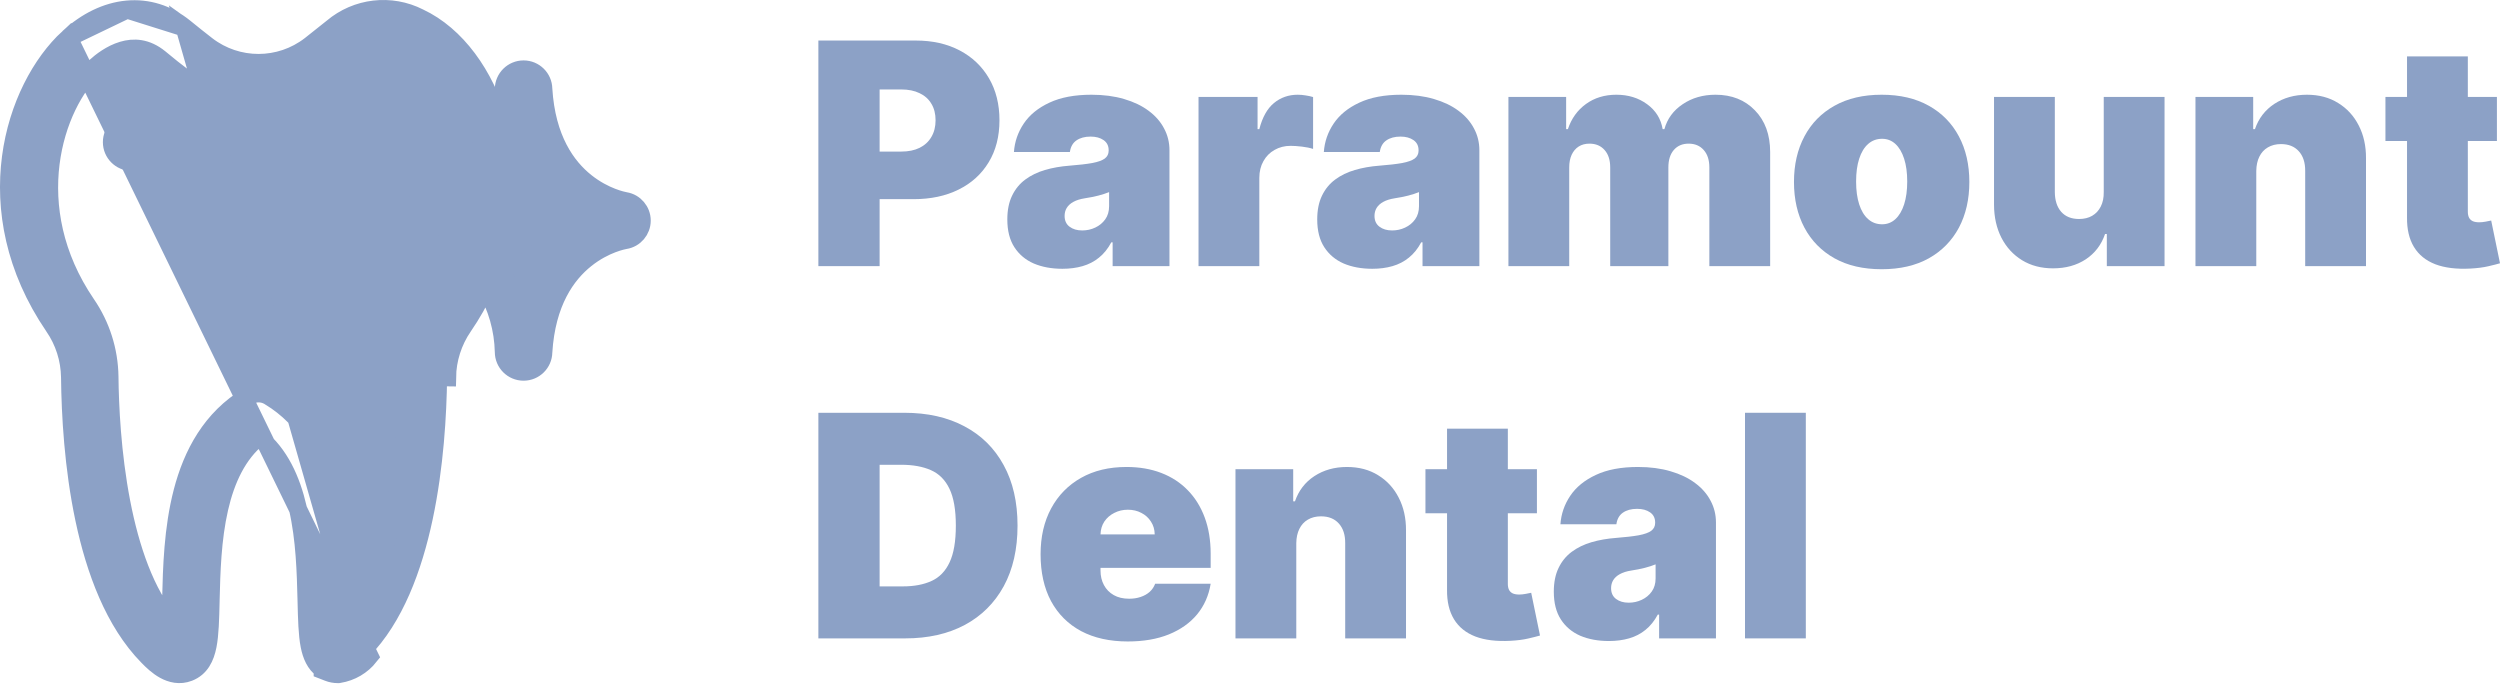
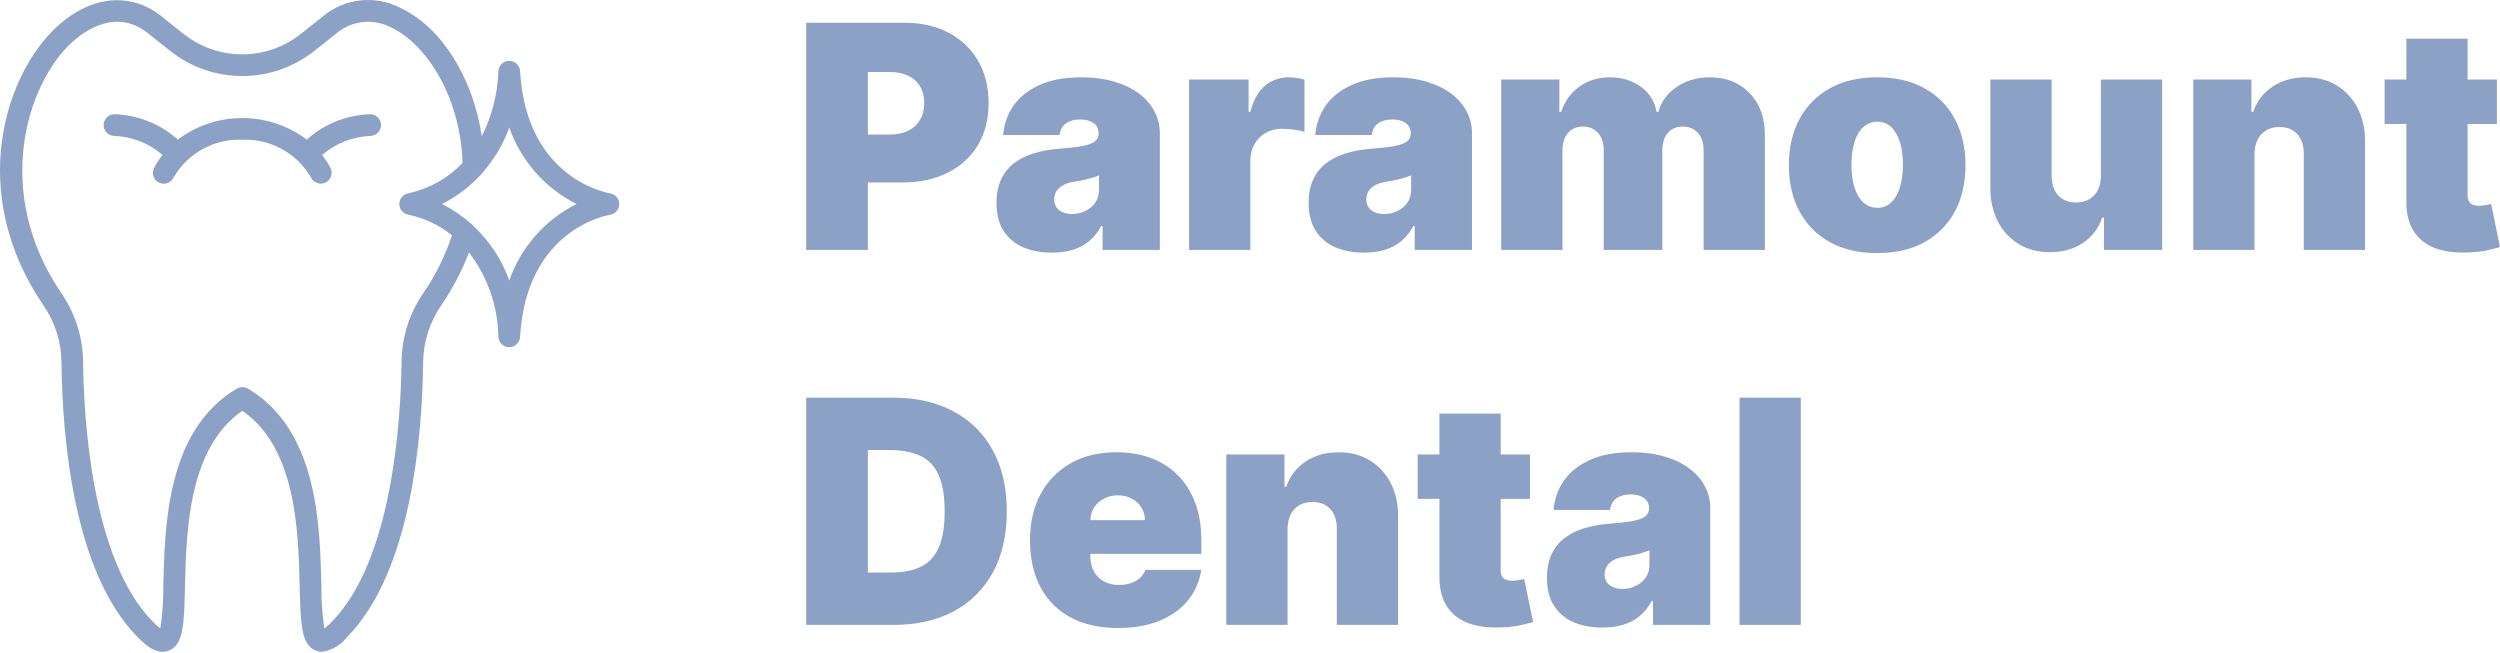
- <svg xmlns="http://www.w3.org/2000/svg" width="278" height="76" viewBox="0 0 278 76" fill="none">
-   <path d="M91.003 29.595V4.508H101.831C103.693 4.508 105.323 4.875 106.719 5.61C108.115 6.345 109.202 7.378 109.977 8.709C110.753 10.04 111.141 11.596 111.141 13.376C111.141 15.173 110.741 16.729 109.941 18.044C109.148 19.358 108.034 20.371 106.596 21.081C105.167 21.792 103.497 22.147 101.586 22.147H95.119V16.855H100.215C101.015 16.855 101.697 16.716 102.26 16.439C102.832 16.153 103.269 15.749 103.571 15.226C103.881 14.703 104.036 14.087 104.036 13.376C104.036 12.658 103.881 12.045 103.571 11.539C103.269 11.024 102.832 10.633 102.26 10.363C101.697 10.085 101.015 9.947 100.215 9.947H97.814V29.595H91.003Z" fill="#8CA1C6" />
-   <path d="M118.139 29.889C116.938 29.889 115.876 29.693 114.954 29.301C114.039 28.901 113.32 28.296 112.798 27.488C112.275 26.679 112.014 25.65 112.014 24.401C112.014 23.372 112.189 22.494 112.541 21.767C112.892 21.032 113.382 20.432 114.01 19.967C114.639 19.501 115.37 19.146 116.203 18.901C117.044 18.656 117.951 18.497 118.922 18.423C119.976 18.341 120.821 18.244 121.458 18.129C122.103 18.007 122.569 17.839 122.855 17.627C123.14 17.407 123.283 17.117 123.283 16.757V16.708C123.283 16.218 123.095 15.843 122.72 15.581C122.344 15.32 121.862 15.189 121.274 15.189C120.629 15.189 120.103 15.332 119.694 15.618C119.294 15.896 119.053 16.325 118.971 16.904H112.749C112.83 15.761 113.194 14.707 113.839 13.744C114.492 12.772 115.444 11.996 116.693 11.416C117.943 10.829 119.502 10.534 121.372 10.534C122.72 10.534 123.928 10.694 124.998 11.012C126.068 11.323 126.979 11.759 127.73 12.323C128.481 12.878 129.053 13.532 129.445 14.283C129.845 15.026 130.045 15.835 130.045 16.708V29.595H123.724V26.949H123.577C123.202 27.651 122.744 28.219 122.205 28.651C121.675 29.084 121.066 29.399 120.38 29.595C119.702 29.791 118.955 29.889 118.139 29.889ZM120.343 25.626C120.858 25.626 121.34 25.52 121.789 25.307C122.246 25.095 122.618 24.789 122.904 24.389C123.189 23.988 123.332 23.503 123.332 22.931V21.363C123.153 21.437 122.961 21.506 122.757 21.571C122.561 21.637 122.348 21.698 122.12 21.755C121.899 21.812 121.662 21.865 121.409 21.914C121.164 21.963 120.907 22.008 120.637 22.049C120.115 22.131 119.686 22.265 119.351 22.453C119.025 22.633 118.78 22.858 118.616 23.127C118.461 23.388 118.384 23.682 118.384 24.009C118.384 24.532 118.567 24.932 118.935 25.209C119.302 25.487 119.772 25.626 120.343 25.626Z" fill="#8CA1C6" />
-   <path d="M133.276 29.595V10.78H139.842V14.356H140.037C140.38 13.033 140.924 12.066 141.667 11.453C142.418 10.841 143.296 10.534 144.3 10.534C144.594 10.534 144.884 10.559 145.17 10.608C145.464 10.649 145.746 10.71 146.015 10.792V16.561C145.68 16.447 145.268 16.361 144.778 16.304C144.288 16.247 143.867 16.218 143.516 16.218C142.855 16.218 142.259 16.369 141.728 16.672C141.205 16.965 140.793 17.382 140.491 17.921C140.189 18.452 140.037 19.076 140.037 19.795V29.595H133.276Z" fill="#8CA1C6" />
-   <path d="M152.599 29.889C151.399 29.889 150.337 29.693 149.414 29.301C148.5 28.901 147.781 28.296 147.259 27.488C146.736 26.679 146.475 25.65 146.475 24.401C146.475 23.372 146.65 22.494 147.001 21.767C147.352 21.032 147.842 20.432 148.471 19.967C149.1 19.501 149.831 19.146 150.664 18.901C151.505 18.656 152.411 18.497 153.383 18.423C154.437 18.341 155.282 18.244 155.919 18.129C156.564 18.007 157.03 17.839 157.315 17.627C157.601 17.407 157.744 17.117 157.744 16.757V16.708C157.744 16.218 157.556 15.843 157.181 15.581C156.805 15.32 156.323 15.189 155.735 15.189C155.09 15.189 154.563 15.332 154.155 15.618C153.755 15.896 153.514 16.325 153.432 16.904H147.21C147.291 15.761 147.655 14.707 148.3 13.744C148.953 12.772 149.904 11.996 151.154 11.416C152.403 10.829 153.963 10.534 155.833 10.534C157.181 10.534 158.389 10.694 159.459 11.012C160.529 11.323 161.439 11.759 162.191 12.323C162.942 12.878 163.514 13.532 163.906 14.283C164.306 15.026 164.506 15.835 164.506 16.708V29.595H158.185V26.949H158.038C157.662 27.651 157.205 28.219 156.666 28.651C156.135 29.084 155.527 29.399 154.841 29.595C154.163 29.791 153.416 29.889 152.599 29.889ZM154.804 25.626C155.319 25.626 155.8 25.52 156.25 25.307C156.707 25.095 157.079 24.789 157.364 24.389C157.65 23.988 157.793 23.503 157.793 22.931V21.363C157.613 21.437 157.422 21.506 157.217 21.571C157.021 21.637 156.809 21.698 156.58 21.755C156.36 21.812 156.123 21.865 155.87 21.914C155.625 21.963 155.368 22.008 155.098 22.049C154.576 22.131 154.147 22.265 153.812 22.453C153.485 22.633 153.24 22.858 153.077 23.127C152.922 23.388 152.844 23.682 152.844 24.009C152.844 24.532 153.028 24.932 153.396 25.209C153.763 25.487 154.233 25.626 154.804 25.626Z" fill="#8CA1C6" />
-   <path d="M167.737 29.595V10.78H174.155V14.356H174.351C174.743 13.18 175.413 12.249 176.36 11.563C177.307 10.877 178.434 10.534 179.741 10.534C181.064 10.534 182.203 10.886 183.159 11.588C184.114 12.282 184.69 13.205 184.886 14.356H185.082C185.4 13.205 186.078 12.282 187.115 11.588C188.152 10.886 189.369 10.534 190.766 10.534C192.57 10.534 194.032 11.114 195.151 12.274C196.278 13.434 196.841 14.977 196.841 16.904V29.595H190.08V18.619C190.08 17.794 189.871 17.149 189.455 16.684C189.038 16.21 188.479 15.973 187.777 15.973C187.083 15.973 186.531 16.21 186.123 16.684C185.723 17.149 185.523 17.794 185.523 18.619V29.595H179.055V18.619C179.055 17.794 178.847 17.149 178.43 16.684C178.014 16.21 177.454 15.973 176.752 15.973C176.287 15.973 175.887 16.079 175.552 16.292C175.217 16.504 174.956 16.81 174.768 17.21C174.588 17.602 174.498 18.072 174.498 18.619V29.595H167.737Z" fill="#8CA1C6" />
-   <path d="M209.241 29.938C207.199 29.938 205.452 29.533 203.998 28.725C202.544 27.908 201.43 26.773 200.654 25.32C199.878 23.858 199.49 22.163 199.49 20.236C199.49 18.309 199.878 16.618 200.654 15.165C201.43 13.703 202.544 12.568 203.998 11.759C205.452 10.943 207.199 10.534 209.241 10.534C211.282 10.534 213.03 10.943 214.484 11.759C215.937 12.568 217.052 13.703 217.828 15.165C218.603 16.618 218.991 18.309 218.991 20.236C218.991 22.163 218.603 23.858 217.828 25.32C217.052 26.773 215.937 27.908 214.484 28.725C213.03 29.533 211.282 29.938 209.241 29.938ZM209.29 24.94C209.861 24.94 210.355 24.748 210.772 24.364C211.188 23.98 211.511 23.433 211.74 22.723C211.968 22.012 212.083 21.167 212.083 20.187C212.083 19.199 211.968 18.354 211.74 17.651C211.511 16.941 211.188 16.394 210.772 16.01C210.355 15.626 209.861 15.434 209.29 15.434C208.685 15.434 208.167 15.626 207.734 16.01C207.301 16.394 206.971 16.941 206.742 17.651C206.513 18.354 206.399 19.199 206.399 20.187C206.399 21.167 206.513 22.012 206.742 22.723C206.971 23.433 207.301 23.98 207.734 24.364C208.167 24.748 208.685 24.94 209.29 24.94Z" fill="#8CA1C6" />
-   <path d="M233.936 21.363V10.78H240.697V29.595H234.279V26.018H234.083C233.674 27.218 232.96 28.157 231.939 28.835C230.918 29.505 229.706 29.84 228.301 29.84C226.986 29.84 225.835 29.538 224.847 28.933C223.867 28.329 223.103 27.496 222.556 26.434C222.017 25.373 221.743 24.156 221.735 22.784V10.78H228.497V21.363C228.505 22.294 228.742 23.025 229.207 23.556C229.681 24.087 230.343 24.352 231.192 24.352C231.755 24.352 232.241 24.233 232.649 23.997C233.066 23.752 233.384 23.409 233.605 22.968C233.834 22.519 233.944 21.984 233.936 21.363Z" fill="#8CA1C6" />
-   <path d="M250.898 19.011V29.595H244.136V10.78H250.555V14.356H250.751C251.159 13.164 251.878 12.229 252.907 11.551C253.944 10.873 255.153 10.534 256.533 10.534C257.864 10.534 259.019 10.841 259.999 11.453C260.988 12.058 261.751 12.89 262.29 13.952C262.837 15.014 263.107 16.227 263.099 17.59V29.595H256.337V19.011C256.345 18.08 256.108 17.349 255.626 16.819C255.153 16.288 254.491 16.022 253.642 16.022C253.087 16.022 252.601 16.145 252.184 16.39C251.776 16.627 251.462 16.97 251.241 17.419C251.021 17.86 250.906 18.39 250.898 19.011Z" fill="#8CA1C6" />
-   <path d="M277.657 10.78V15.679H265.261V10.78H277.657ZM267.661 6.272H274.423V23.544C274.423 23.805 274.468 24.025 274.558 24.205C274.648 24.376 274.787 24.507 274.974 24.597C275.162 24.679 275.403 24.719 275.697 24.719C275.901 24.719 276.138 24.695 276.408 24.646C276.685 24.597 276.889 24.556 277.02 24.523L278 29.276C277.698 29.366 277.265 29.476 276.702 29.607C276.146 29.738 275.485 29.823 274.717 29.864C273.166 29.946 271.863 29.787 270.81 29.387C269.756 28.978 268.964 28.337 268.433 27.463C267.902 26.59 267.645 25.495 267.661 24.18V6.272Z" fill="#8CA1C6" />
-   <path d="M100.655 70.988H91.003V45.901H100.558C103.138 45.901 105.367 46.403 107.246 47.408C109.132 48.404 110.586 49.841 111.607 51.72C112.635 53.59 113.15 55.831 113.15 58.445C113.15 61.058 112.64 63.304 111.619 65.182C110.598 67.052 109.153 68.489 107.282 69.494C105.412 70.49 103.203 70.988 100.655 70.988ZM97.814 65.206H100.411C101.652 65.206 102.709 65.006 103.583 64.606C104.465 64.206 105.135 63.516 105.592 62.536C106.058 61.556 106.29 60.192 106.29 58.445C106.29 56.697 106.053 55.333 105.58 54.353C105.114 53.373 104.428 52.683 103.522 52.283C102.624 51.883 101.521 51.683 100.215 51.683H97.814V65.206Z" fill="#8CA1C6" />
-   <path d="M125.415 71.331C123.406 71.331 121.675 70.947 120.221 70.18C118.776 69.404 117.661 68.293 116.877 66.848C116.101 65.394 115.713 63.655 115.713 61.63C115.713 59.686 116.105 57.987 116.889 56.534C117.673 55.08 118.78 53.949 120.209 53.141C121.638 52.332 123.324 51.928 125.268 51.928C126.689 51.928 127.975 52.148 129.126 52.589C130.278 53.03 131.262 53.671 132.078 54.513C132.895 55.346 133.524 56.358 133.965 57.55C134.406 58.743 134.626 60.086 134.626 61.581V63.148H117.82V59.425H128.404C128.395 58.886 128.257 58.412 127.987 58.004C127.726 57.587 127.371 57.265 126.921 57.036C126.48 56.799 125.978 56.681 125.415 56.681C124.868 56.681 124.365 56.799 123.908 57.036C123.451 57.265 123.083 57.583 122.806 57.991C122.536 58.4 122.393 58.877 122.377 59.425V63.442C122.377 64.047 122.503 64.586 122.757 65.059C123.01 65.533 123.373 65.904 123.847 66.174C124.32 66.444 124.892 66.578 125.562 66.578C126.027 66.578 126.452 66.513 126.836 66.382C127.228 66.252 127.562 66.064 127.84 65.819C128.118 65.566 128.322 65.263 128.453 64.912H134.626C134.414 66.219 133.912 67.354 133.12 68.318C132.327 69.273 131.278 70.016 129.972 70.547C128.673 71.07 127.154 71.331 125.415 71.331Z" fill="#8CA1C6" />
-   <path d="M144.147 60.404V70.988H137.385V52.173H143.804V55.75H144C144.409 54.557 145.127 53.622 146.156 52.945C147.193 52.267 148.402 51.928 149.782 51.928C151.113 51.928 152.269 52.234 153.249 52.847C154.237 53.451 155 54.284 155.539 55.346C156.086 56.407 156.356 57.62 156.348 58.984V70.988H149.586V60.404C149.594 59.474 149.357 58.743 148.875 58.212C148.402 57.681 147.74 57.416 146.891 57.416C146.336 57.416 145.85 57.538 145.433 57.783C145.025 58.02 144.711 58.363 144.49 58.812C144.27 59.253 144.155 59.784 144.147 60.404Z" fill="#8CA1C6" />
-   <path d="M170.906 52.173V57.073H158.51V52.173H170.906ZM160.911 47.665H167.672V64.937C167.672 65.198 167.717 65.419 167.807 65.598C167.897 65.77 168.036 65.9 168.223 65.99C168.411 66.072 168.652 66.113 168.946 66.113C169.15 66.113 169.387 66.088 169.657 66.039C169.934 65.99 170.138 65.949 170.269 65.917L171.249 70.67C170.947 70.759 170.514 70.87 169.951 71C169.395 71.131 168.734 71.217 167.966 71.257C166.415 71.339 165.112 71.18 164.059 70.78C163.005 70.371 162.213 69.73 161.682 68.857C161.151 67.983 160.894 66.889 160.911 65.574V47.665Z" fill="#8CA1C6" />
-   <path d="M178.908 71.282C177.708 71.282 176.646 71.086 175.723 70.694C174.809 70.294 174.09 69.69 173.567 68.881C173.045 68.073 172.783 67.044 172.783 65.794C172.783 64.765 172.959 63.888 173.31 63.161C173.661 62.426 174.151 61.825 174.78 61.36C175.409 60.895 176.14 60.539 176.973 60.294C177.814 60.049 178.72 59.89 179.692 59.817C180.745 59.735 181.591 59.637 182.228 59.523C182.873 59.4 183.338 59.233 183.624 59.02C183.91 58.8 184.053 58.51 184.053 58.151V58.102C184.053 57.612 183.865 57.236 183.489 56.975C183.114 56.713 182.632 56.583 182.044 56.583C181.399 56.583 180.872 56.726 180.464 57.011C180.064 57.289 179.823 57.718 179.741 58.298H173.518C173.6 57.154 173.963 56.101 174.609 55.137C175.262 54.166 176.213 53.39 177.463 52.81C178.712 52.222 180.272 51.928 182.142 51.928C183.489 51.928 184.698 52.087 185.768 52.406C186.838 52.716 187.748 53.153 188.499 53.716C189.251 54.272 189.822 54.925 190.214 55.676C190.614 56.419 190.815 57.228 190.815 58.102V70.988H184.494V68.342H184.347C183.971 69.044 183.514 69.612 182.975 70.045C182.444 70.478 181.836 70.792 181.15 70.988C180.472 71.184 179.725 71.282 178.908 71.282ZM181.113 67.019C181.627 67.019 182.109 66.913 182.558 66.701C183.016 66.488 183.387 66.182 183.673 65.782C183.959 65.382 184.102 64.896 184.102 64.324V62.756C183.922 62.83 183.73 62.899 183.526 62.965C183.33 63.03 183.118 63.091 182.889 63.148C182.669 63.206 182.432 63.259 182.179 63.308C181.934 63.357 181.676 63.402 181.407 63.442C180.884 63.524 180.456 63.659 180.121 63.847C179.794 64.026 179.549 64.251 179.386 64.52C179.231 64.782 179.153 65.076 179.153 65.402C179.153 65.925 179.337 66.325 179.704 66.603C180.072 66.88 180.541 67.019 181.113 67.019Z" fill="#8CA1C6" />
-   <path d="M200.807 45.901V70.988H194.045V45.901H200.807Z" fill="#8CA1C6" />
-   <path d="M42.869 13.609H42.853L42.837 13.61C40.28 13.69 37.824 14.583 35.818 16.15C33.724 14.772 31.266 14.034 28.75 14.034C26.232 14.034 23.777 14.772 21.683 16.15C19.68 14.583 17.224 13.69 14.669 13.61L14.654 13.609H14.638C13.424 13.609 12.44 14.593 12.44 15.807C12.44 17.014 13.412 17.993 14.616 18.005C16.035 18.062 17.403 18.517 18.569 19.311C18.408 19.562 18.259 19.82 18.121 20.083L18.117 20.091L18.113 20.098C17.57 21.178 18.002 22.502 19.09 23.048C20.166 23.592 21.474 23.164 22.026 22.104C23.401 19.732 25.976 18.316 28.713 18.426L28.753 18.428L28.793 18.426C31.532 18.318 34.102 19.735 35.473 22.106C36.032 23.162 37.333 23.577 38.403 23.04C39.484 22.499 39.922 21.184 39.383 20.102L39.38 20.095L39.376 20.087C39.239 19.824 39.091 19.566 38.931 19.316C40.101 18.526 41.471 18.069 42.894 18.005C44.096 17.991 45.066 17.013 45.066 15.807C45.066 14.593 44.083 13.609 42.869 13.609Z" fill="#8CA1C6" stroke="#8CA1C6" stroke-width="2" />
-   <path d="M20.527 3.075L20.53 3.077C21.397 3.788 22.224 4.437 23 5.043C26.391 7.655 31.12 7.65 34.505 5.029C35.272 4.431 36.09 3.779 36.962 3.077C39.657 0.794 43.462 0.352 46.611 1.956C50.749 3.897 53.918 8.325 55.451 13.583C55.781 12.382 55.974 11.144 56.023 9.892C56.035 8.689 57.014 7.717 58.221 7.717C59.423 7.717 60.4 8.682 60.418 9.88C60.761 15.481 63.012 18.553 65.134 20.248C67.239 21.929 69.303 22.322 69.518 22.361C70.585 22.533 71.362 23.455 71.362 24.53C71.362 25.608 70.581 26.532 69.508 26.7C69.374 26.722 67.273 27.095 65.13 28.807C63.009 30.501 60.761 33.572 60.418 39.171C60.399 40.369 59.423 41.334 58.22 41.334C57.01 41.334 56.029 40.357 56.023 39.148C55.969 36.605 55.263 34.131 53.982 31.959C53.288 33.471 52.465 34.923 51.524 36.297L51.522 36.299C50.374 37.966 49.744 39.938 49.716 41.961C49.716 41.961 49.716 41.961 49.716 41.961L48.717 41.948C48.618 50.203 47.399 65.12 40.341 72.307L20.527 3.075ZM20.527 3.075C18.626 1.529 16.405 0.851 14.129 1.062M20.527 3.075L14.129 1.062M14.129 1.062C11.866 1.272 9.622 2.353 7.622 4.193L14.129 1.062ZM56.12 21.611C56.933 20.674 57.635 19.65 58.215 18.56C59.483 20.975 61.352 23.029 63.643 24.521C61.353 26.011 59.486 28.063 58.218 30.477C57.371 28.879 56.26 27.43 54.926 26.192C54.814 26.061 54.687 25.945 54.548 25.844C53.996 25.365 53.412 24.923 52.8 24.523C53.847 23.839 54.811 23.032 55.672 22.118C55.846 21.975 55.998 21.803 56.12 21.611ZM18.942 69.228C16.167 65.972 14.486 60.987 13.496 55.88C12.442 50.436 12.208 45.04 12.175 41.895L12.175 41.892C12.136 39.004 11.243 36.191 9.605 33.81C2.281 23.063 5.992 11.661 10.603 7.426L10.603 7.426C11.239 6.841 12.338 5.992 13.628 5.606C14.861 5.238 16.279 5.282 17.753 6.482C17.853 6.564 17.953 6.645 18.052 6.726H17.99L20.31 8.517C22.732 10.387 25.705 11.397 28.764 11.394C31.821 11.39 34.791 10.374 37.209 8.498L37.213 8.495C38.004 7.876 38.846 7.208 39.739 6.49L39.751 6.48L39.762 6.47C41.136 5.294 43.091 5.072 44.701 5.912L44.72 5.922L44.74 5.931C48.026 7.466 51.673 12.569 52.05 19.594C50.628 20.97 48.851 21.928 46.917 22.358C45.857 22.535 45.085 23.452 45.085 24.524C45.085 25.598 45.859 26.516 46.921 26.691C48.286 26.983 49.576 27.545 50.716 28.343C50.013 30.276 49.067 32.113 47.902 33.809C46.263 36.194 45.366 39.015 45.331 41.908L45.331 41.909C45.294 45.057 45.051 50.459 43.992 55.906C43.001 61.005 41.324 65.978 38.568 69.224C38.502 68.376 38.473 67.525 38.482 66.674L38.482 66.656L38.482 66.638L38.481 66.59C38.398 63.194 38.29 58.809 37.218 54.688C36.146 50.569 34.081 46.596 30.007 44.119L29.994 44.106L29.876 44.039C29.183 43.647 28.334 43.648 27.642 44.037L27.631 44.043L27.62 44.05C23.472 46.519 21.377 50.526 20.295 54.681C19.221 58.805 19.113 63.197 19.03 66.594L19.029 66.632L19.029 66.65L19.029 66.668C19.039 67.522 19.01 68.377 18.942 69.228ZM37.715 74.95C39.051 74.737 40.258 74.027 41.095 72.966L7.622 4.193C1.538 9.786 -2.827 23.381 5.976 36.286L5.979 36.291C7.129 37.956 7.757 39.924 7.787 41.948C7.83 46.106 8.153 51.966 9.368 57.713C10.576 63.433 12.697 69.187 16.437 72.995C16.92 73.497 17.551 74.096 18.278 74.496C19.023 74.906 19.975 75.16 20.988 74.766C22.288 74.262 22.83 73.1 23.087 71.797C23.336 70.53 23.375 68.831 23.422 66.81L23.423 66.744C23.423 66.744 23.423 66.744 23.423 66.744C23.498 63.674 23.592 59.962 24.384 56.512C25.119 53.314 26.426 50.474 28.753 48.599C31.079 50.474 32.386 53.313 33.121 56.511C33.914 59.96 34.008 63.673 34.084 66.744L34.086 66.833C34.135 68.843 34.176 70.533 34.424 71.795C34.634 72.859 35.033 73.83 35.88 74.426V74.521L36.517 74.769C36.852 74.899 37.206 74.963 37.557 74.963H37.636L37.715 74.95Z" fill="#8CA1C6" stroke="#8CA1C6" stroke-width="2" />
+ <svg xmlns="http://www.w3.org/2000/svg" width="276" height="72" viewBox="0 0 276 72" fill="none">
+   <path d="M89.003 27.595V2.508H99.831C101.693 2.508 103.323 2.875 104.719 3.61C106.115 4.345 107.202 5.378 107.977 6.709C108.753 8.04 109.141 9.596 109.141 11.376C109.141 13.173 108.741 14.729 107.941 16.044C107.148 17.358 106.034 18.371 104.596 19.081C103.167 19.792 101.497 20.147 99.587 20.147H93.119V14.855H98.215C99.015 14.855 99.697 14.716 100.26 14.439C100.832 14.153 101.269 13.749 101.571 13.226C101.881 12.703 102.036 12.087 102.036 11.376C102.036 10.658 101.881 10.045 101.571 9.539C101.269 9.025 100.832 8.633 100.26 8.363C99.697 8.085 99.015 7.947 98.215 7.947H95.814V27.595H89.003Z" fill="#8CA1C6" />
+   <path d="M116.139 27.889C114.938 27.889 113.876 27.693 112.954 27.301C112.039 26.901 111.32 26.296 110.798 25.488C110.275 24.679 110.014 23.65 110.014 22.401C110.014 21.372 110.189 20.494 110.541 19.767C110.892 19.032 111.382 18.432 112.01 17.967C112.639 17.501 113.37 17.146 114.203 16.901C115.044 16.656 115.951 16.497 116.922 16.423C117.976 16.341 118.821 16.244 119.458 16.129C120.103 16.007 120.569 15.839 120.855 15.627C121.14 15.406 121.283 15.117 121.283 14.757V14.708C121.283 14.218 121.095 13.843 120.72 13.581C120.344 13.32 119.862 13.189 119.274 13.189C118.629 13.189 118.103 13.332 117.694 13.618C117.294 13.896 117.053 14.325 116.971 14.904H110.749C110.83 13.761 111.194 12.707 111.839 11.744C112.492 10.772 113.444 9.996 114.693 9.417C115.943 8.829 117.502 8.535 119.372 8.535C120.72 8.535 121.928 8.694 122.998 9.012C124.068 9.323 124.979 9.759 125.73 10.323C126.481 10.878 127.053 11.532 127.445 12.283C127.845 13.026 128.045 13.835 128.045 14.708V27.595H121.724V24.949H121.577C121.202 25.651 120.744 26.219 120.205 26.651C119.675 27.084 119.066 27.399 118.38 27.595C117.702 27.791 116.955 27.889 116.139 27.889ZM118.343 23.626C118.858 23.626 119.34 23.52 119.789 23.307C120.246 23.095 120.618 22.789 120.904 22.389C121.189 21.988 121.332 21.503 121.332 20.931V19.363C121.153 19.437 120.961 19.506 120.757 19.571C120.561 19.637 120.348 19.698 120.12 19.755C119.899 19.812 119.662 19.865 119.409 19.914C119.164 19.963 118.907 20.008 118.637 20.049C118.115 20.131 117.686 20.265 117.351 20.453C117.025 20.633 116.78 20.858 116.616 21.127C116.461 21.388 116.384 21.682 116.384 22.009C116.384 22.532 116.567 22.932 116.935 23.209C117.302 23.487 117.772 23.626 118.343 23.626Z" fill="#8CA1C6" />
+   <path d="M131.276 27.595V8.78H137.842V12.356H138.037C138.38 11.033 138.924 10.066 139.667 9.453C140.418 8.841 141.296 8.535 142.3 8.535C142.594 8.535 142.884 8.559 143.17 8.608C143.464 8.649 143.746 8.71 144.015 8.792V14.561C143.68 14.447 143.268 14.361 142.778 14.304C142.288 14.247 141.867 14.218 141.516 14.218C140.855 14.218 140.259 14.369 139.728 14.671C139.205 14.966 138.793 15.382 138.491 15.921C138.189 16.452 138.037 17.076 138.037 17.795V27.595H131.276Z" fill="#8CA1C6" />
+   <path d="M150.599 27.889C149.399 27.889 148.337 27.693 147.414 27.301C146.5 26.901 145.781 26.296 145.259 25.488C144.736 24.679 144.475 23.65 144.475 22.401C144.475 21.372 144.65 20.494 145.001 19.767C145.352 19.032 145.842 18.432 146.471 17.967C147.1 17.501 147.831 17.146 148.664 16.901C149.505 16.656 150.411 16.497 151.383 16.423C152.437 16.341 153.282 16.244 153.919 16.129C154.564 16.007 155.03 15.839 155.315 15.627C155.601 15.406 155.744 15.117 155.744 14.757V14.708C155.744 14.218 155.556 13.843 155.181 13.581C154.805 13.32 154.323 13.189 153.735 13.189C153.09 13.189 152.563 13.332 152.155 13.618C151.755 13.896 151.514 14.325 151.432 14.904H145.21C145.291 13.761 145.655 12.707 146.3 11.744C146.953 10.772 147.904 9.996 149.154 9.417C150.403 8.829 151.963 8.535 153.833 8.535C155.181 8.535 156.389 8.694 157.459 9.012C158.529 9.323 159.439 9.759 160.191 10.323C160.942 10.878 161.514 11.532 161.906 12.283C162.306 13.026 162.506 13.835 162.506 14.708V27.595H156.185V24.949H156.038C155.662 25.651 155.205 26.219 154.666 26.651C154.135 27.084 153.527 27.399 152.841 27.595C152.163 27.791 151.416 27.889 150.599 27.889ZM152.804 23.626C153.319 23.626 153.8 23.52 154.25 23.307C154.707 23.095 155.079 22.789 155.364 22.389C155.65 21.988 155.793 21.503 155.793 20.931V19.363C155.613 19.437 155.422 19.506 155.217 19.571C155.021 19.637 154.809 19.698 154.58 19.755C154.36 19.812 154.123 19.865 153.87 19.914C153.625 19.963 153.368 20.008 153.098 20.049C152.576 20.131 152.147 20.265 151.812 20.453C151.485 20.633 151.24 20.858 151.077 21.127C150.922 21.388 150.844 21.682 150.844 22.009C150.844 22.532 151.028 22.932 151.396 23.209C151.763 23.487 152.233 23.626 152.804 23.626Z" fill="#8CA1C6" />
+   <path d="M165.737 27.595V8.78H172.155V12.356H172.351C172.743 11.18 173.413 10.249 174.36 9.563C175.307 8.878 176.434 8.535 177.741 8.535C179.064 8.535 180.203 8.886 181.159 9.588C182.114 10.282 182.69 11.205 182.886 12.356H183.082C183.4 11.205 184.078 10.282 185.115 9.588C186.152 8.886 187.369 8.535 188.766 8.535C190.57 8.535 192.032 9.114 193.151 10.274C194.278 11.434 194.841 12.977 194.841 14.904V27.595H188.08V16.619C188.08 15.794 187.871 15.149 187.455 14.684C187.038 14.21 186.479 13.973 185.777 13.973C185.083 13.973 184.531 14.21 184.123 14.684C183.723 15.149 183.523 15.794 183.523 16.619V27.595H177.055V16.619C177.055 15.794 176.847 15.149 176.43 14.684C176.014 14.21 175.454 13.973 174.752 13.973C174.287 13.973 173.887 14.079 173.552 14.292C173.217 14.504 172.956 14.81 172.768 15.21C172.588 15.602 172.498 16.072 172.498 16.619V27.595H165.737Z" fill="#8CA1C6" />
+   <path d="M207.241 27.938C205.199 27.938 203.452 27.533 201.998 26.725C200.544 25.908 199.43 24.773 198.654 23.32C197.878 21.858 197.49 20.163 197.49 18.236C197.49 16.309 197.878 14.618 198.654 13.165C199.43 11.703 200.544 10.568 201.998 9.759C203.452 8.943 205.199 8.535 207.241 8.535C209.282 8.535 211.03 8.943 212.484 9.759C213.937 10.568 215.052 11.703 215.828 13.165C216.603 14.618 216.991 16.309 216.991 18.236C216.991 20.163 216.603 21.858 215.828 23.32C215.052 24.773 213.937 25.908 212.484 26.725C211.03 27.533 209.282 27.938 207.241 27.938ZM207.29 22.94C207.861 22.94 208.355 22.748 208.772 22.364C209.188 21.98 209.511 21.433 209.74 20.723C209.968 20.012 210.083 19.167 210.083 18.187C210.083 17.199 209.968 16.354 209.74 15.652C209.511 14.941 209.188 14.394 208.772 14.01C208.355 13.626 207.861 13.434 207.29 13.434C206.685 13.434 206.167 13.626 205.734 14.01C205.301 14.394 204.971 14.941 204.742 15.652C204.513 16.354 204.399 17.199 204.399 18.187C204.399 19.167 204.513 20.012 204.742 20.723C204.971 21.433 205.301 21.98 205.734 22.364C206.167 22.748 206.685 22.94 207.29 22.94Z" fill="#8CA1C6" />
+   <path d="M231.936 19.363V8.78H238.697V27.595H232.279V24.018H232.083C231.674 25.218 230.96 26.157 229.939 26.835C228.918 27.505 227.706 27.84 226.301 27.84C224.986 27.84 223.835 27.538 222.847 26.933C221.867 26.329 221.103 25.496 220.556 24.434C220.017 23.373 219.743 22.156 219.735 20.784V8.78H226.497V19.363C226.505 20.294 226.742 21.025 227.207 21.556C227.681 22.087 228.342 22.352 229.192 22.352C229.755 22.352 230.241 22.233 230.649 21.997C231.066 21.752 231.384 21.409 231.605 20.968C231.834 20.519 231.944 19.984 231.936 19.363Z" fill="#8CA1C6" />
+   <path d="M248.898 17.011V27.595H242.136V8.78H248.555V12.356H248.751C249.159 11.164 249.878 10.229 250.907 9.551C251.944 8.873 253.153 8.535 254.533 8.535C255.864 8.535 257.019 8.841 257.999 9.453C258.988 10.058 259.751 10.89 260.29 11.952C260.837 13.014 261.107 14.226 261.099 15.59V27.595H254.337V17.011C254.345 16.08 254.108 15.349 253.626 14.819C253.153 14.288 252.491 14.022 251.642 14.022C251.087 14.022 250.601 14.145 250.184 14.39C249.776 14.627 249.462 14.97 249.241 15.419C249.021 15.86 248.906 16.39 248.898 17.011Z" fill="#8CA1C6" />
+   <path d="M275.657 8.78V13.679H263.261V8.78H275.657ZM265.661 4.272H272.423V21.544C272.423 21.805 272.468 22.025 272.558 22.205C272.648 22.376 272.787 22.507 272.974 22.597C273.162 22.679 273.403 22.719 273.697 22.719C273.901 22.719 274.138 22.695 274.408 22.646C274.685 22.597 274.889 22.556 275.02 22.523L276 27.276C275.698 27.366 275.265 27.476 274.702 27.607C274.146 27.738 273.485 27.823 272.717 27.864C271.166 27.946 269.863 27.787 268.81 27.387C267.756 26.978 266.964 26.337 266.433 25.463C265.902 24.59 265.645 23.495 265.661 22.18V4.272Z" fill="#8CA1C6" />
+   <path d="M98.656 68.988H89.003V43.901H98.558C101.138 43.901 103.367 44.403 105.246 45.408C107.132 46.404 108.586 47.841 109.607 49.72C110.635 51.59 111.15 53.831 111.15 56.445C111.15 59.058 110.64 61.304 109.619 63.182C108.598 65.052 107.153 66.489 105.282 67.494C103.412 68.49 101.203 68.988 98.656 68.988ZM95.814 63.206H98.41C99.652 63.206 100.709 63.006 101.583 62.606C102.465 62.206 103.135 61.516 103.592 60.536C104.058 59.556 104.29 58.192 104.29 56.445C104.29 54.697 104.053 53.333 103.58 52.353C103.114 51.373 102.428 50.683 101.522 50.283C100.624 49.883 99.521 49.683 98.215 49.683H95.814V63.206Z" fill="#8CA1C6" />
+   <path d="M123.415 69.331C121.406 69.331 119.675 68.947 118.221 68.18C116.776 67.404 115.661 66.293 114.877 64.848C114.101 63.394 113.713 61.655 113.713 59.63C113.713 57.686 114.105 55.987 114.889 54.534C115.673 53.08 116.78 51.949 118.209 51.141C119.638 50.332 121.324 49.928 123.268 49.928C124.689 49.928 125.975 50.148 127.126 50.589C128.278 51.03 129.262 51.671 130.078 52.513C130.895 53.346 131.524 54.358 131.965 55.55C132.406 56.743 132.626 58.086 132.626 59.581V61.148H115.82V57.425H126.404C126.395 56.886 126.257 56.412 125.987 56.004C125.726 55.587 125.371 55.265 124.921 55.036C124.48 54.799 123.978 54.681 123.415 54.681C122.868 54.681 122.365 54.799 121.908 55.036C121.451 55.265 121.083 55.583 120.806 55.991C120.536 56.4 120.393 56.877 120.377 57.425V61.442C120.377 62.047 120.503 62.586 120.757 63.059C121.01 63.533 121.373 63.904 121.847 64.174C122.32 64.444 122.892 64.578 123.562 64.578C124.027 64.578 124.452 64.513 124.836 64.382C125.228 64.252 125.562 64.064 125.84 63.819C126.118 63.566 126.322 63.264 126.453 62.912H132.626C132.414 64.219 131.912 65.354 131.12 66.318C130.327 67.273 129.278 68.016 127.972 68.547C126.673 69.07 125.154 69.331 123.415 69.331Z" fill="#8CA1C6" />
+   <path d="M142.147 58.404V68.988H135.385V50.173H141.804V53.75H142C142.409 52.557 143.127 51.622 144.156 50.945C145.193 50.267 146.402 49.928 147.782 49.928C149.113 49.928 150.269 50.234 151.249 50.847C152.237 51.451 153 52.284 153.539 53.346C154.086 54.407 154.356 55.62 154.348 56.984V68.988H147.586V58.404C147.594 57.474 147.357 56.743 146.875 56.212C146.402 55.681 145.74 55.416 144.891 55.416C144.336 55.416 143.85 55.538 143.433 55.783C143.025 56.02 142.711 56.363 142.49 56.812C142.27 57.253 142.155 57.784 142.147 58.404Z" fill="#8CA1C6" />
+   <path d="M168.906 50.173V55.073H156.51V50.173H168.906ZM158.911 45.665H165.672V62.937C165.672 63.198 165.717 63.419 165.807 63.598C165.897 63.77 166.036 63.9 166.223 63.99C166.411 64.072 166.652 64.113 166.946 64.113C167.15 64.113 167.387 64.088 167.657 64.039C167.934 63.99 168.138 63.949 168.269 63.917L169.249 68.67C168.947 68.759 168.514 68.87 167.951 69C167.395 69.131 166.734 69.217 165.966 69.257C164.415 69.339 163.112 69.18 162.059 68.78C161.005 68.371 160.213 67.73 159.682 66.857C159.151 65.983 158.894 64.889 158.911 63.574V45.665Z" fill="#8CA1C6" />
+   <path d="M176.908 69.282C175.708 69.282 174.646 69.086 173.723 68.694C172.809 68.294 172.09 67.69 171.567 66.881C171.045 66.073 170.783 65.044 170.783 63.794C170.783 62.765 170.959 61.888 171.31 61.161C171.661 60.426 172.151 59.825 172.78 59.36C173.409 58.895 174.14 58.539 174.973 58.294C175.814 58.049 176.72 57.89 177.692 57.817C178.745 57.735 179.591 57.637 180.228 57.523C180.873 57.4 181.338 57.233 181.624 57.02C181.91 56.8 182.053 56.51 182.053 56.151V56.102C182.053 55.612 181.865 55.236 181.489 54.975C181.114 54.713 180.632 54.583 180.044 54.583C179.399 54.583 178.872 54.726 178.464 55.011C178.064 55.289 177.823 55.718 177.741 56.298H171.518C171.6 55.154 171.963 54.101 172.609 53.137C173.262 52.166 174.213 51.39 175.463 50.81C176.712 50.222 178.272 49.928 180.142 49.928C181.489 49.928 182.698 50.087 183.768 50.406C184.838 50.716 185.748 51.153 186.499 51.716C187.251 52.272 187.822 52.925 188.214 53.676C188.614 54.419 188.815 55.228 188.815 56.102V68.988H182.494V66.342H182.347C181.971 67.044 181.514 67.612 180.975 68.045C180.444 68.478 179.836 68.792 179.15 68.988C178.472 69.184 177.725 69.282 176.908 69.282ZM179.113 65.019C179.627 65.019 180.109 64.913 180.558 64.701C181.016 64.488 181.387 64.182 181.673 63.782C181.959 63.382 182.102 62.896 182.102 62.324V60.756C181.922 60.83 181.73 60.899 181.526 60.965C181.33 61.03 181.118 61.091 180.889 61.148C180.669 61.206 180.432 61.259 180.179 61.308C179.934 61.357 179.676 61.402 179.407 61.442C178.884 61.524 178.456 61.659 178.121 61.847C177.794 62.026 177.549 62.251 177.386 62.52C177.231 62.782 177.153 63.076 177.153 63.402C177.153 63.925 177.337 64.325 177.704 64.603C178.072 64.88 178.541 65.019 179.113 65.019Z" fill="#8CA1C6" />
+   <path d="M198.807 43.901V68.988H192.045V43.901H198.807Z" fill="#8CA1C6" />
+   <path d="M40.869 12.609C38.279 12.69 35.802 13.681 33.871 15.409C31.817 13.867 29.317 13.034 26.75 13.034C24.181 13.034 21.684 13.867 19.63 15.409C17.702 13.681 15.225 12.69 12.638 12.609C11.976 12.609 11.44 13.145 11.44 13.807C11.44 14.469 11.976 15.005 12.638 15.005C14.594 15.08 16.465 15.822 17.941 17.11C17.585 17.556 17.273 18.038 17.007 18.547C16.71 19.137 16.947 19.859 17.54 20.155C18.13 20.454 18.851 20.215 19.148 19.625C20.705 16.918 23.636 15.301 26.753 15.427C29.87 15.304 32.796 16.921 34.35 19.625C34.649 20.209 35.365 20.442 35.955 20.146C36.542 19.853 36.781 19.137 36.488 18.547C36.224 18.038 35.913 17.556 35.557 17.11C37.039 15.831 38.91 15.089 40.869 15.005C41.53 15.005 42.066 14.469 42.066 13.807C42.066 13.145 41.53 12.609 40.869 12.609Z" fill="#8CA1C6" />
+   <path d="M57.419 7.915C57.419 7.253 56.883 6.717 56.221 6.717C55.559 6.717 55.023 7.253 55.023 7.915C54.927 10.394 54.301 12.822 53.191 15.041C52.211 8.582 48.759 2.998 44.171 0.854C41.375 -0.577 37.991 -0.185 35.598 1.848C34.721 2.555 33.895 3.213 33.119 3.818C29.373 6.72 24.139 6.726 20.387 3.833C19.609 3.225 18.773 2.57 17.896 1.851C14.483 -0.925 10.042 -0.514 6.299 2.929C0.559 8.205 -3.705 21.251 4.802 33.723C6.066 35.552 6.754 37.714 6.787 39.936C6.871 48.182 8.072 63.091 15.153 70.298C16.094 71.274 17.339 72.334 18.627 71.834C20.27 71.196 20.328 68.897 20.423 64.719C20.573 58.611 20.795 49.467 26.753 45.352C32.709 49.466 32.934 58.608 33.083 64.719C33.185 68.894 33.242 71.193 34.88 71.834V71.837C35.095 71.921 35.326 71.963 35.557 71.963C36.661 71.786 37.659 71.193 38.341 70.307C45.399 63.12 46.618 48.203 46.717 39.948C46.746 37.726 47.438 35.561 48.699 33.732C49.95 31.905 50.983 29.938 51.777 27.869C53.819 30.534 54.954 33.779 55.023 37.136C55.023 37.798 55.559 38.334 56.22 38.334C56.882 38.334 57.418 37.798 57.418 37.136C58.128 25.345 66.964 23.775 67.35 23.713C67.934 23.623 68.362 23.12 68.362 22.53C68.362 21.94 67.934 21.437 67.35 21.347C66.976 21.278 58.128 19.712 57.419 7.915ZM46.726 32.375C45.199 34.597 44.364 37.226 44.331 39.921C44.256 46.275 43.354 61.797 36.632 68.636V68.639C36.381 68.909 36.105 69.16 35.809 69.385C35.575 67.822 35.464 66.244 35.482 64.663C35.315 57.824 35.063 47.491 27.386 42.912L27.383 42.909C26.997 42.691 26.521 42.691 26.131 42.909C18.451 47.481 18.196 57.818 18.029 64.657C18.047 66.238 17.936 67.819 17.703 69.382C17.403 69.151 17.122 68.9 16.864 68.624C10.118 61.758 9.241 46.253 9.175 39.906C9.139 37.214 8.307 34.594 6.78 32.375C-0.835 21.203 2.962 9.25 7.926 4.69C9.292 3.435 12.849 0.827 16.385 3.708C17.275 4.435 18.128 5.103 18.924 5.726H18.921C21.167 7.459 23.925 8.397 26.763 8.394C29.599 8.391 32.354 7.447 34.596 5.708C35.384 5.091 36.222 4.426 37.112 3.711C38.797 2.267 41.193 1.998 43.163 3.025C46.945 4.792 50.811 10.475 51.068 17.988C49.457 19.674 47.379 20.841 45.103 21.341C44.516 21.428 44.085 21.931 44.085 22.524C44.085 23.117 44.516 23.62 45.103 23.707C46.858 24.078 48.502 24.857 49.9 25.983C49.148 28.252 48.079 30.405 46.726 32.375ZM56.224 30.965C55.395 28.638 54.014 26.551 52.197 24.88C52.122 24.784 52.032 24.701 51.93 24.632C50.981 23.802 49.93 23.093 48.801 22.524C50.373 21.73 51.793 20.667 52.993 19.38C53.122 19.284 53.23 19.161 53.308 19.02C54.58 17.571 55.569 15.894 56.224 14.08C57.509 17.751 60.174 20.778 63.65 22.521C60.171 24.264 57.509 27.29 56.224 30.965Z" fill="#8CA1C6" />
</svg>
